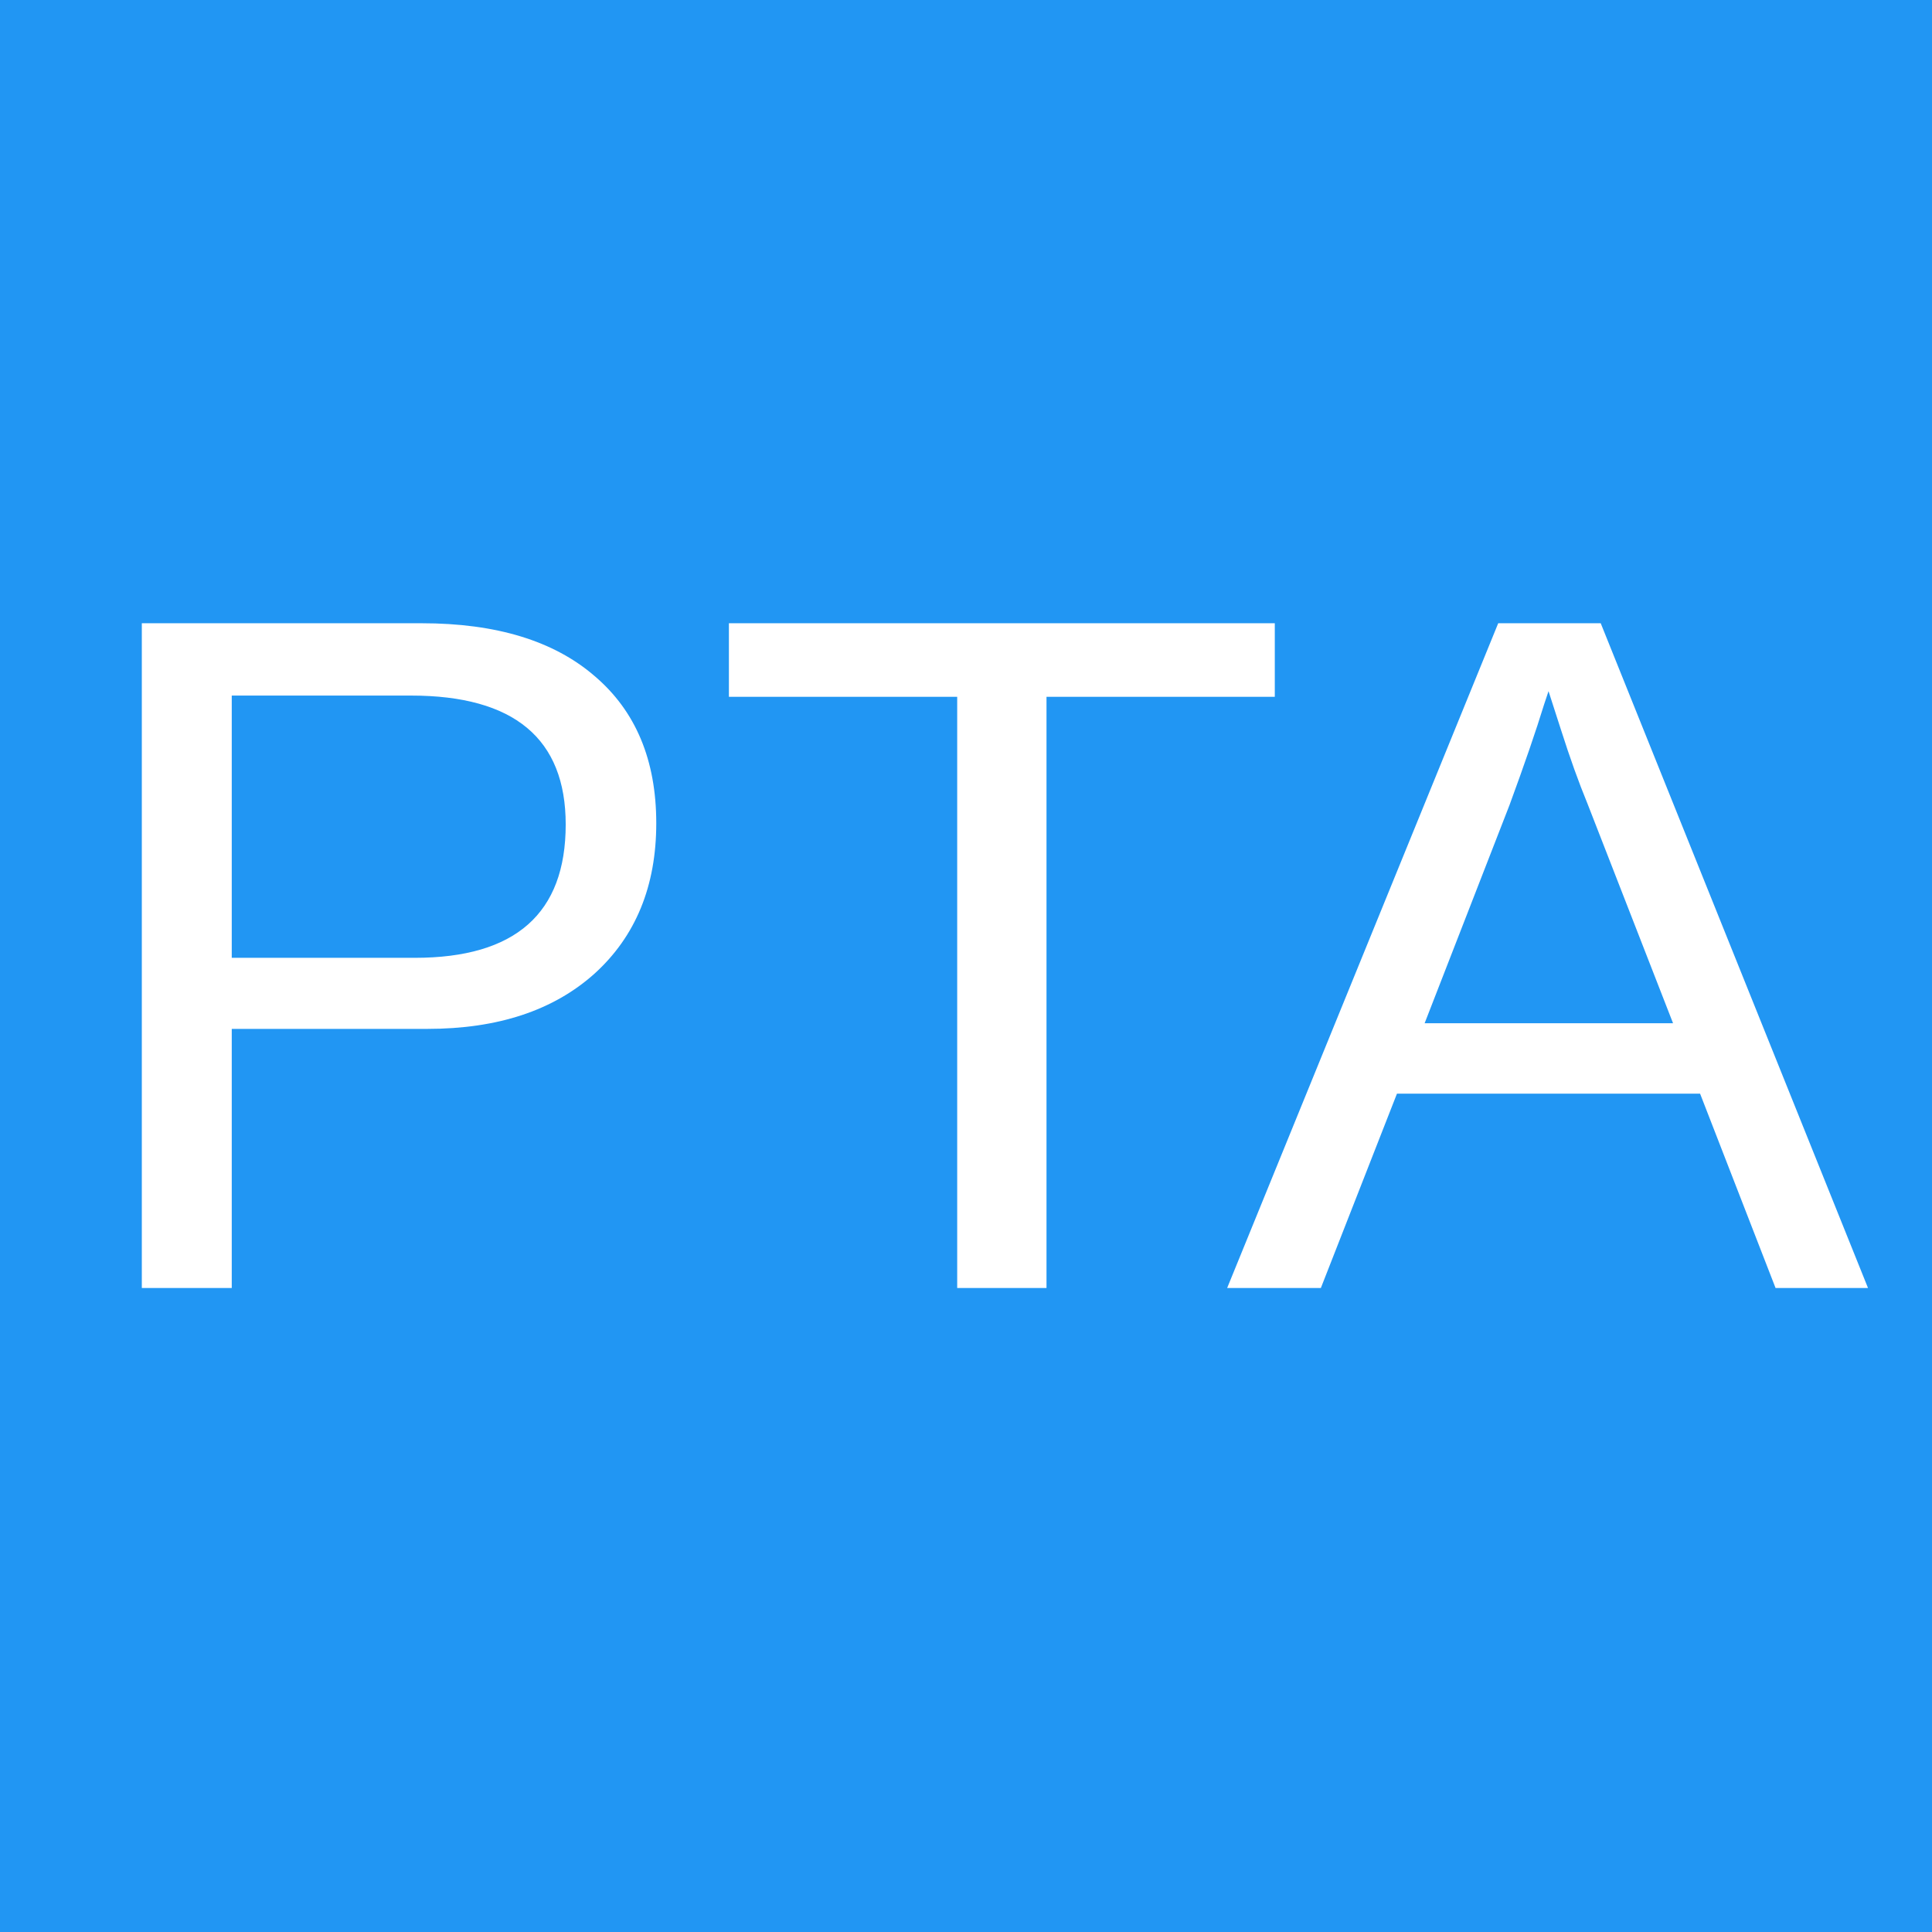
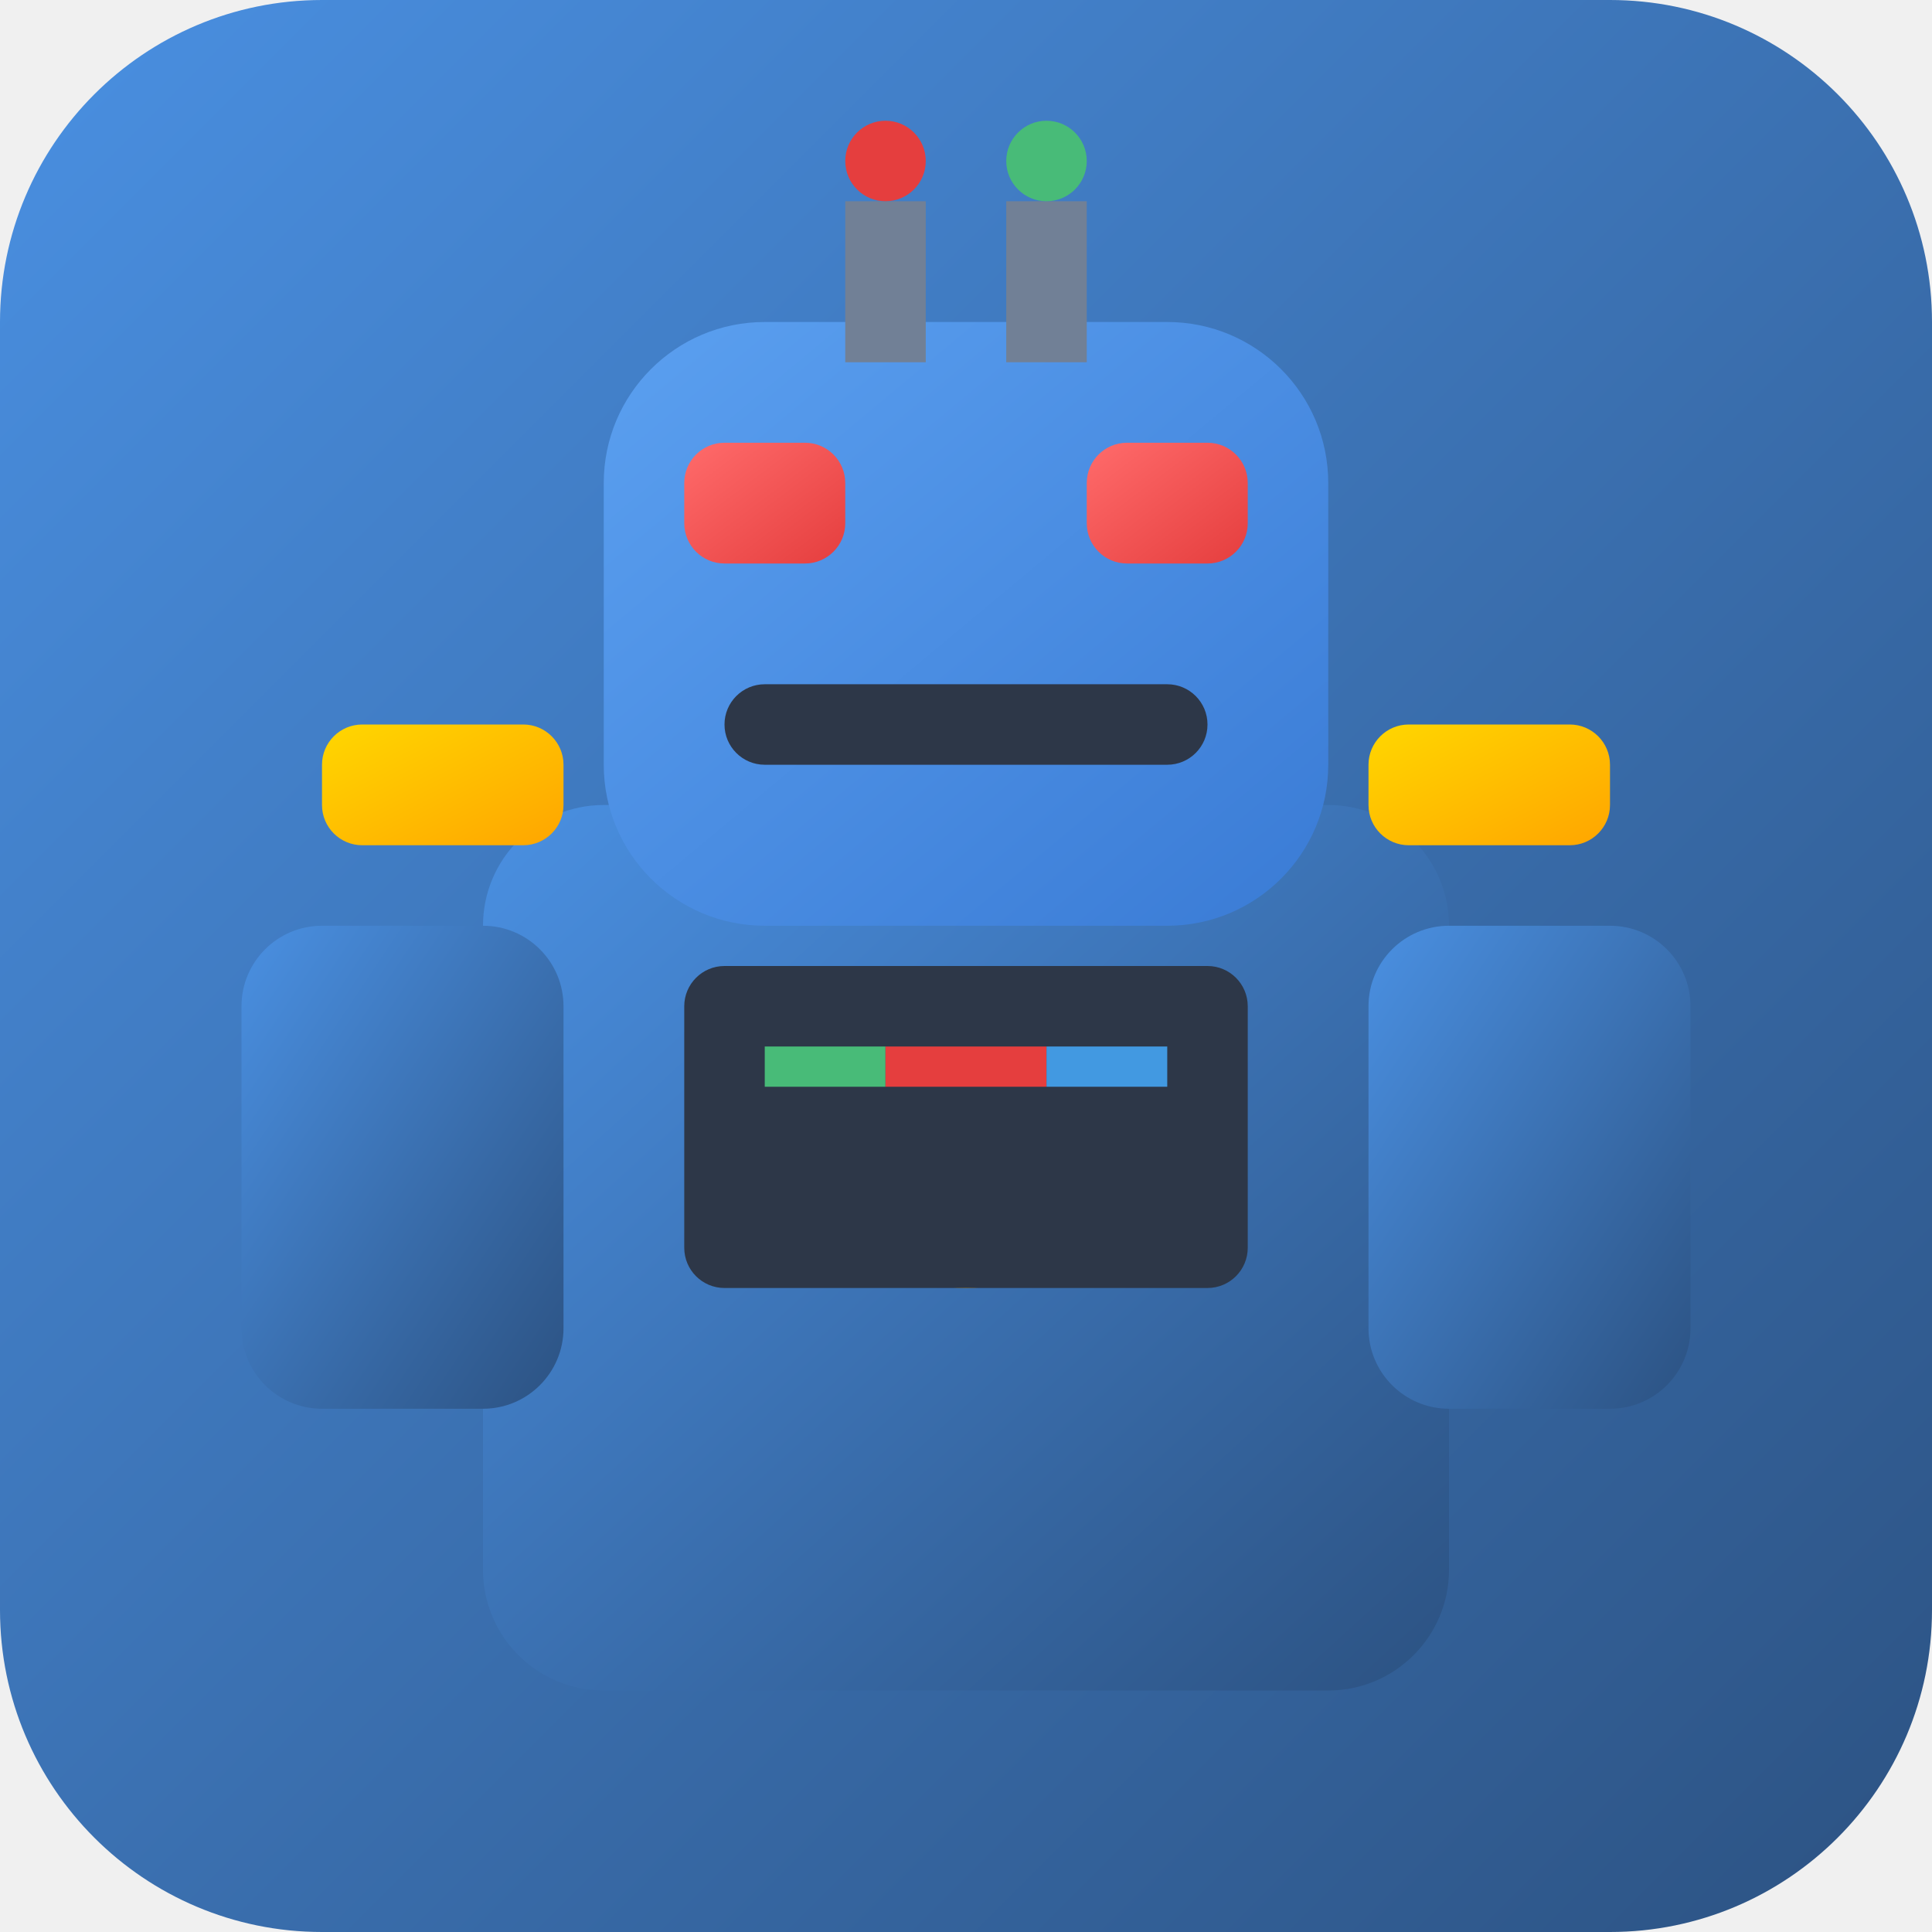
<svg xmlns="http://www.w3.org/2000/svg" width="48" height="48" viewBox="0 0 48 48">
-   <rect width="48" height="48" fill="#2196F3" />
-   <text x="24" y="32" text-anchor="middle" fill="white" font-family="Arial" font-size="24">PTA</text>
+   <defs>
+     <linearGradient id="bodyGradient48" x1="0%" y1="0%" x2="100%" y2="100%">
+       <stop offset="0%" style="stop-color:#4A90E2;stop-opacity:1" />
+       <stop offset="100%" style="stop-color:#2C5282;stop-opacity:1" />
+     </linearGradient>
+     <linearGradient id="headGradient48" x1="0%" y1="0%" x2="100%" y2="100%">
+       <stop offset="0%" style="stop-color:#5BA0F0;stop-opacity:1" />
+       <stop offset="100%" style="stop-color:#3A7BD5;stop-opacity:1" />
+     </linearGradient>
+     <linearGradient id="eyeGradient48" x1="0%" y1="0%" x2="100%" y2="100%">
+       <stop offset="0%" style="stop-color:#FF6B6B;stop-opacity:1" />
+       <stop offset="100%" style="stop-color:#E53E3E;stop-opacity:1" />
+     </linearGradient>
+     <linearGradient id="badgeGradient48" x1="0%" y1="0%" x2="100%" y2="100%">
+       <stop offset="0%" style="stop-color:#FFD700;stop-opacity:1" />
+       <stop offset="100%" style="stop-color:#FFA500;stop-opacity:1" />
+     </linearGradient>
+   </defs>
+   <rect width="48" height="48" fill="url(#bodyGradient48)" rx="8" ry="8" />
+   <rect x="12" y="20" width="24" height="22" fill="url(#bodyGradient48)" rx="3" ry="3" />
+   <rect x="15" y="8" width="18" height="15" fill="url(#headGradient48)" rx="4" ry="4" />
+   <rect x="21" y="5" width="2" height="4" fill="#718096" />
+   <rect x="25" y="5" width="2" height="4" fill="#718096" />
+   <circle cx="22" cy="4" r="1" fill="#E53E3E" />
+   <circle cx="26" cy="4" r="1" fill="#48BB78" />
+   <rect x="17" y="11" width="4" height="3" fill="url(#eyeGradient48)" rx="1" ry="1" />
+   <rect x="27" y="11" width="4" height="3" fill="url(#eyeGradient48)" rx="1" ry="1" />
+   <rect x="18" y="17" width="12" height="2" fill="#2D3748" rx="1" ry="1" />
+   <rect x="8" y="18" width="6" height="3" fill="url(#badgeGradient48)" rx="1" ry="1" />
+   <rect x="34" y="18" width="6" height="3" fill="url(#badgeGradient48)" rx="1" ry="1" />
+   <circle cx="24" cy="28" r="4" fill="url(#badgeGradient48)" />
+   <circle cx="24" cy="28" r="3" fill="#2D3748" />
+   <text x="24" y="31" text-anchor="middle" fill="#FFD700" font-family="Arial, sans-serif" font-size="4" font-weight="bold">PTA</text>
+   <rect x="6" y="23" width="8" height="12" fill="url(#bodyGradient48)" rx="2" ry="2" />
+   <rect x="34" y="23" width="8" height="12" fill="url(#bodyGradient48)" rx="2" ry="2" />
+   <rect x="17" y="24" width="14" height="8" fill="#2D3748" rx="1" ry="1" />
+   <rect x="19" y="26" width="3" height="1" fill="#48BB78" />
+   <rect x="22" y="26" width="4" height="1" fill="#E53E3E" />
+   <rect x="26" y="26" width="3" height="1" fill="#4299E1" />
</svg>
